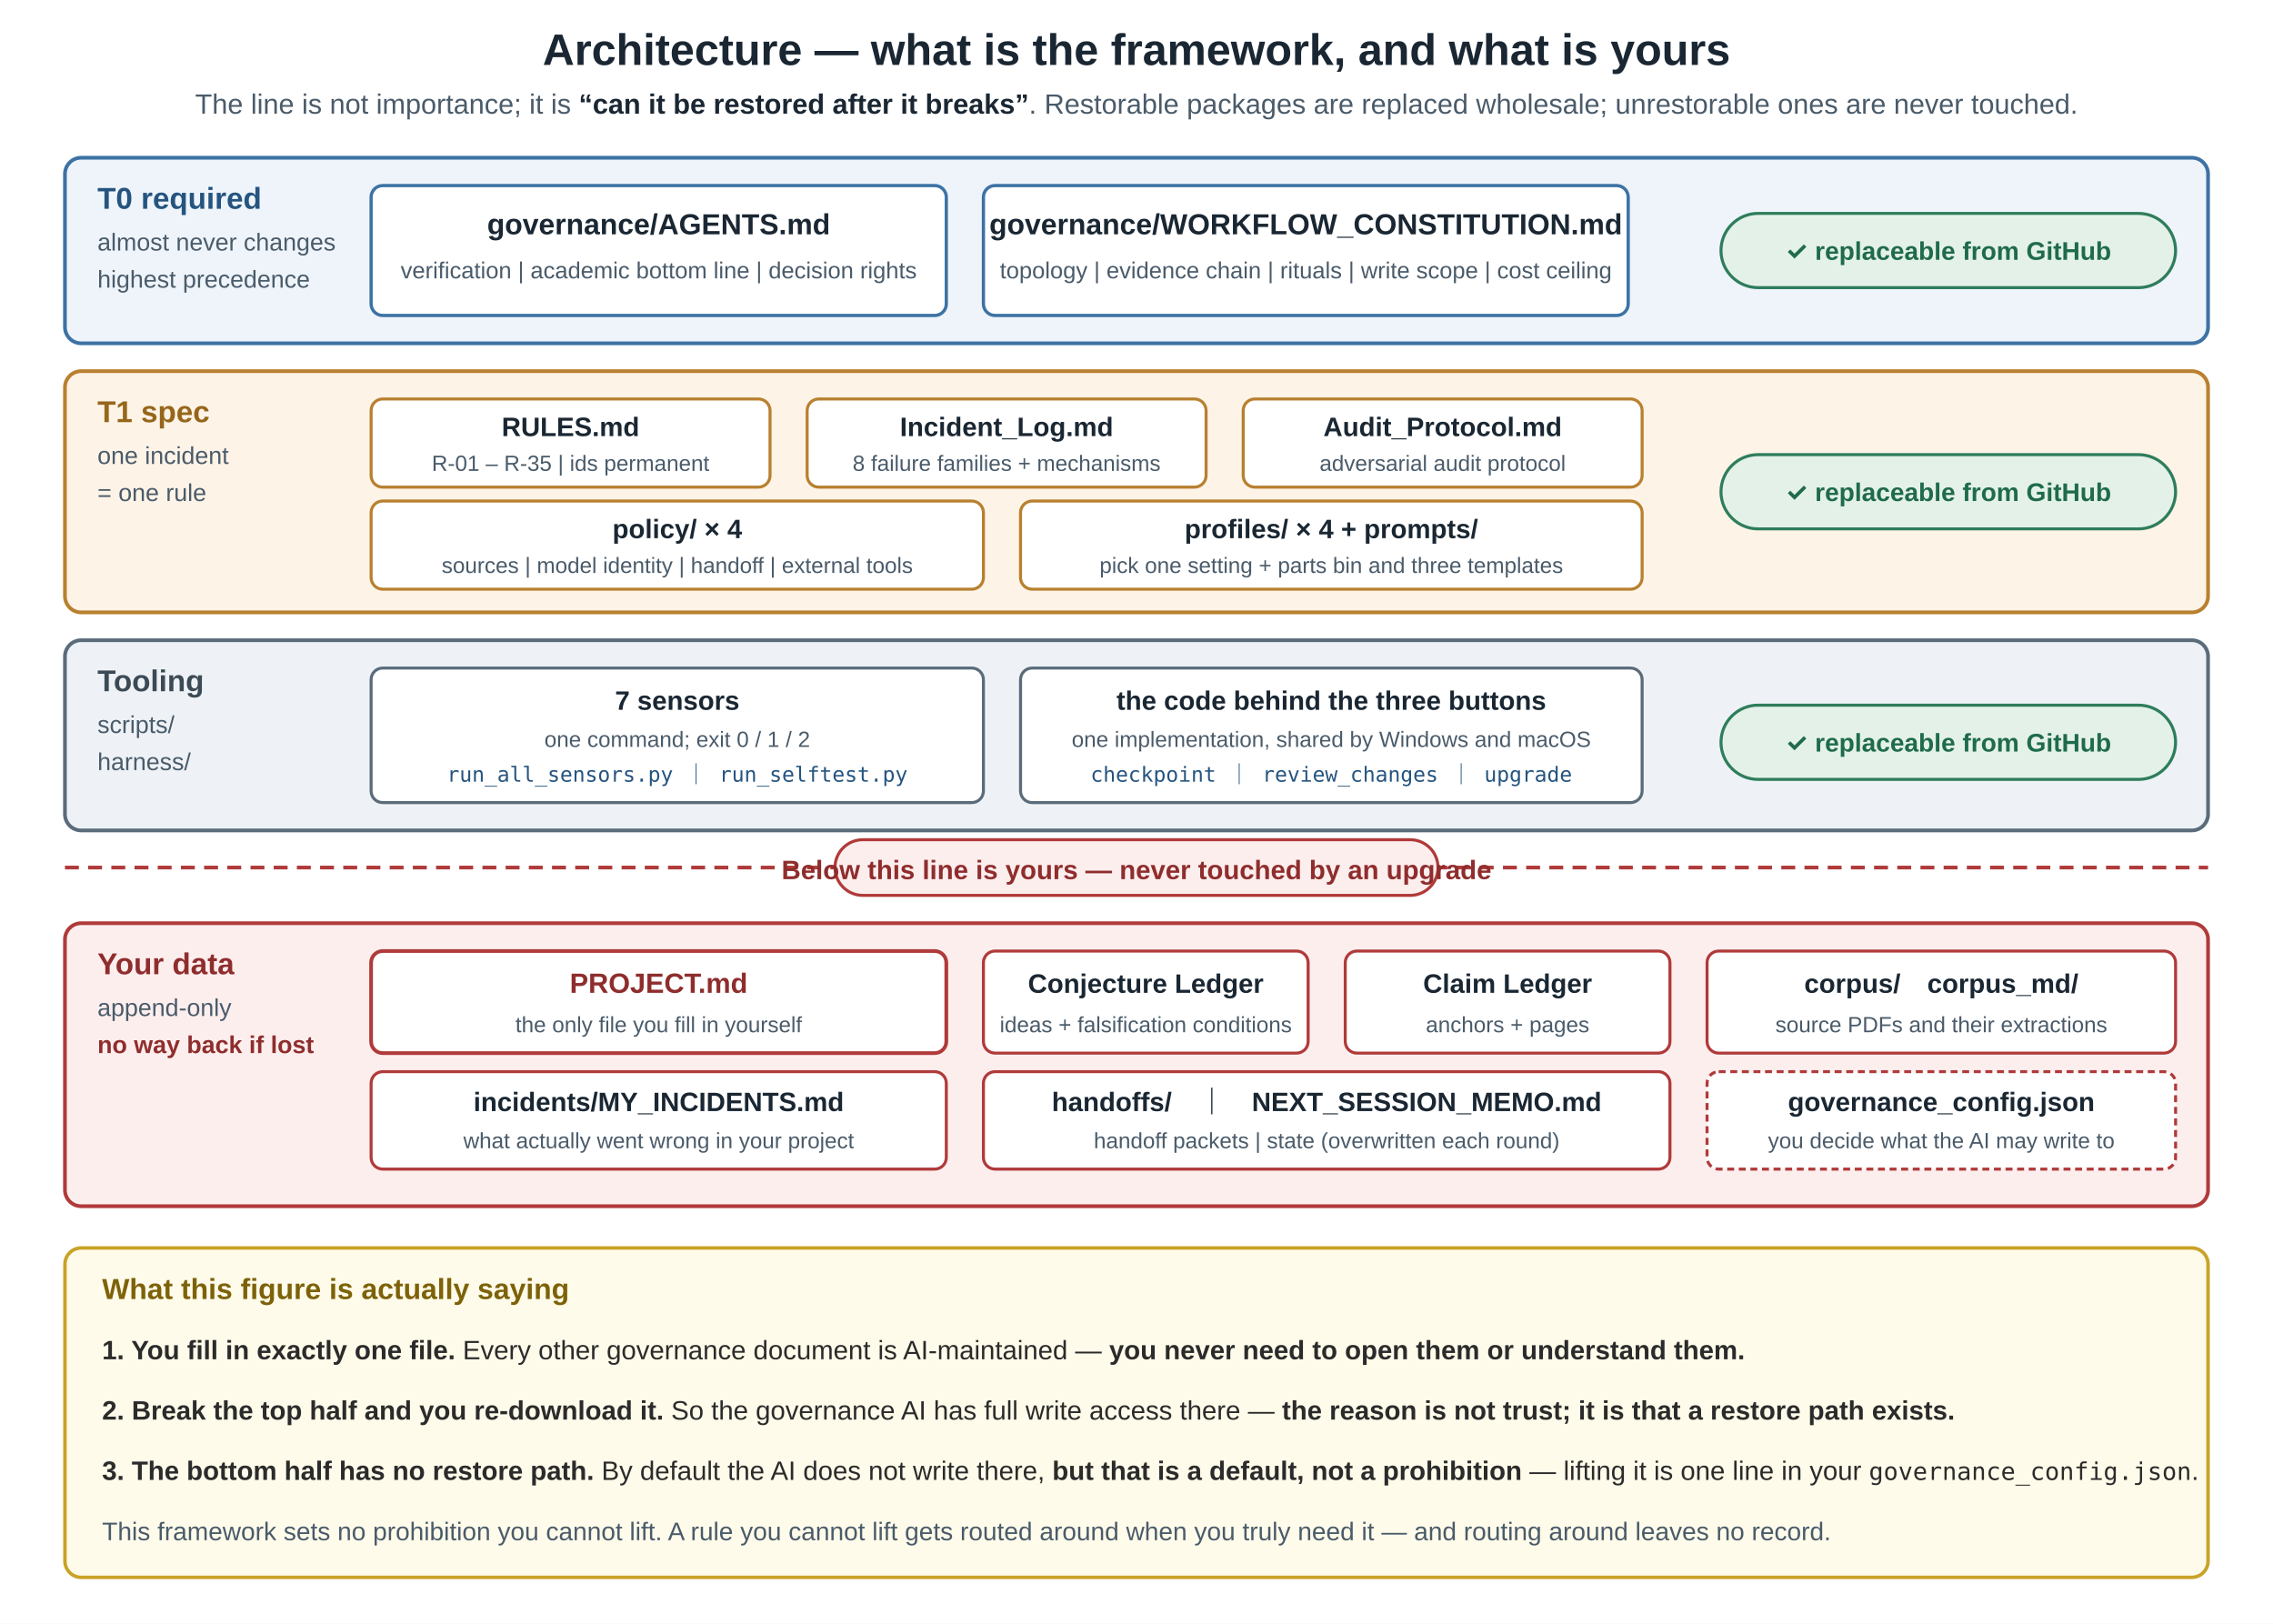
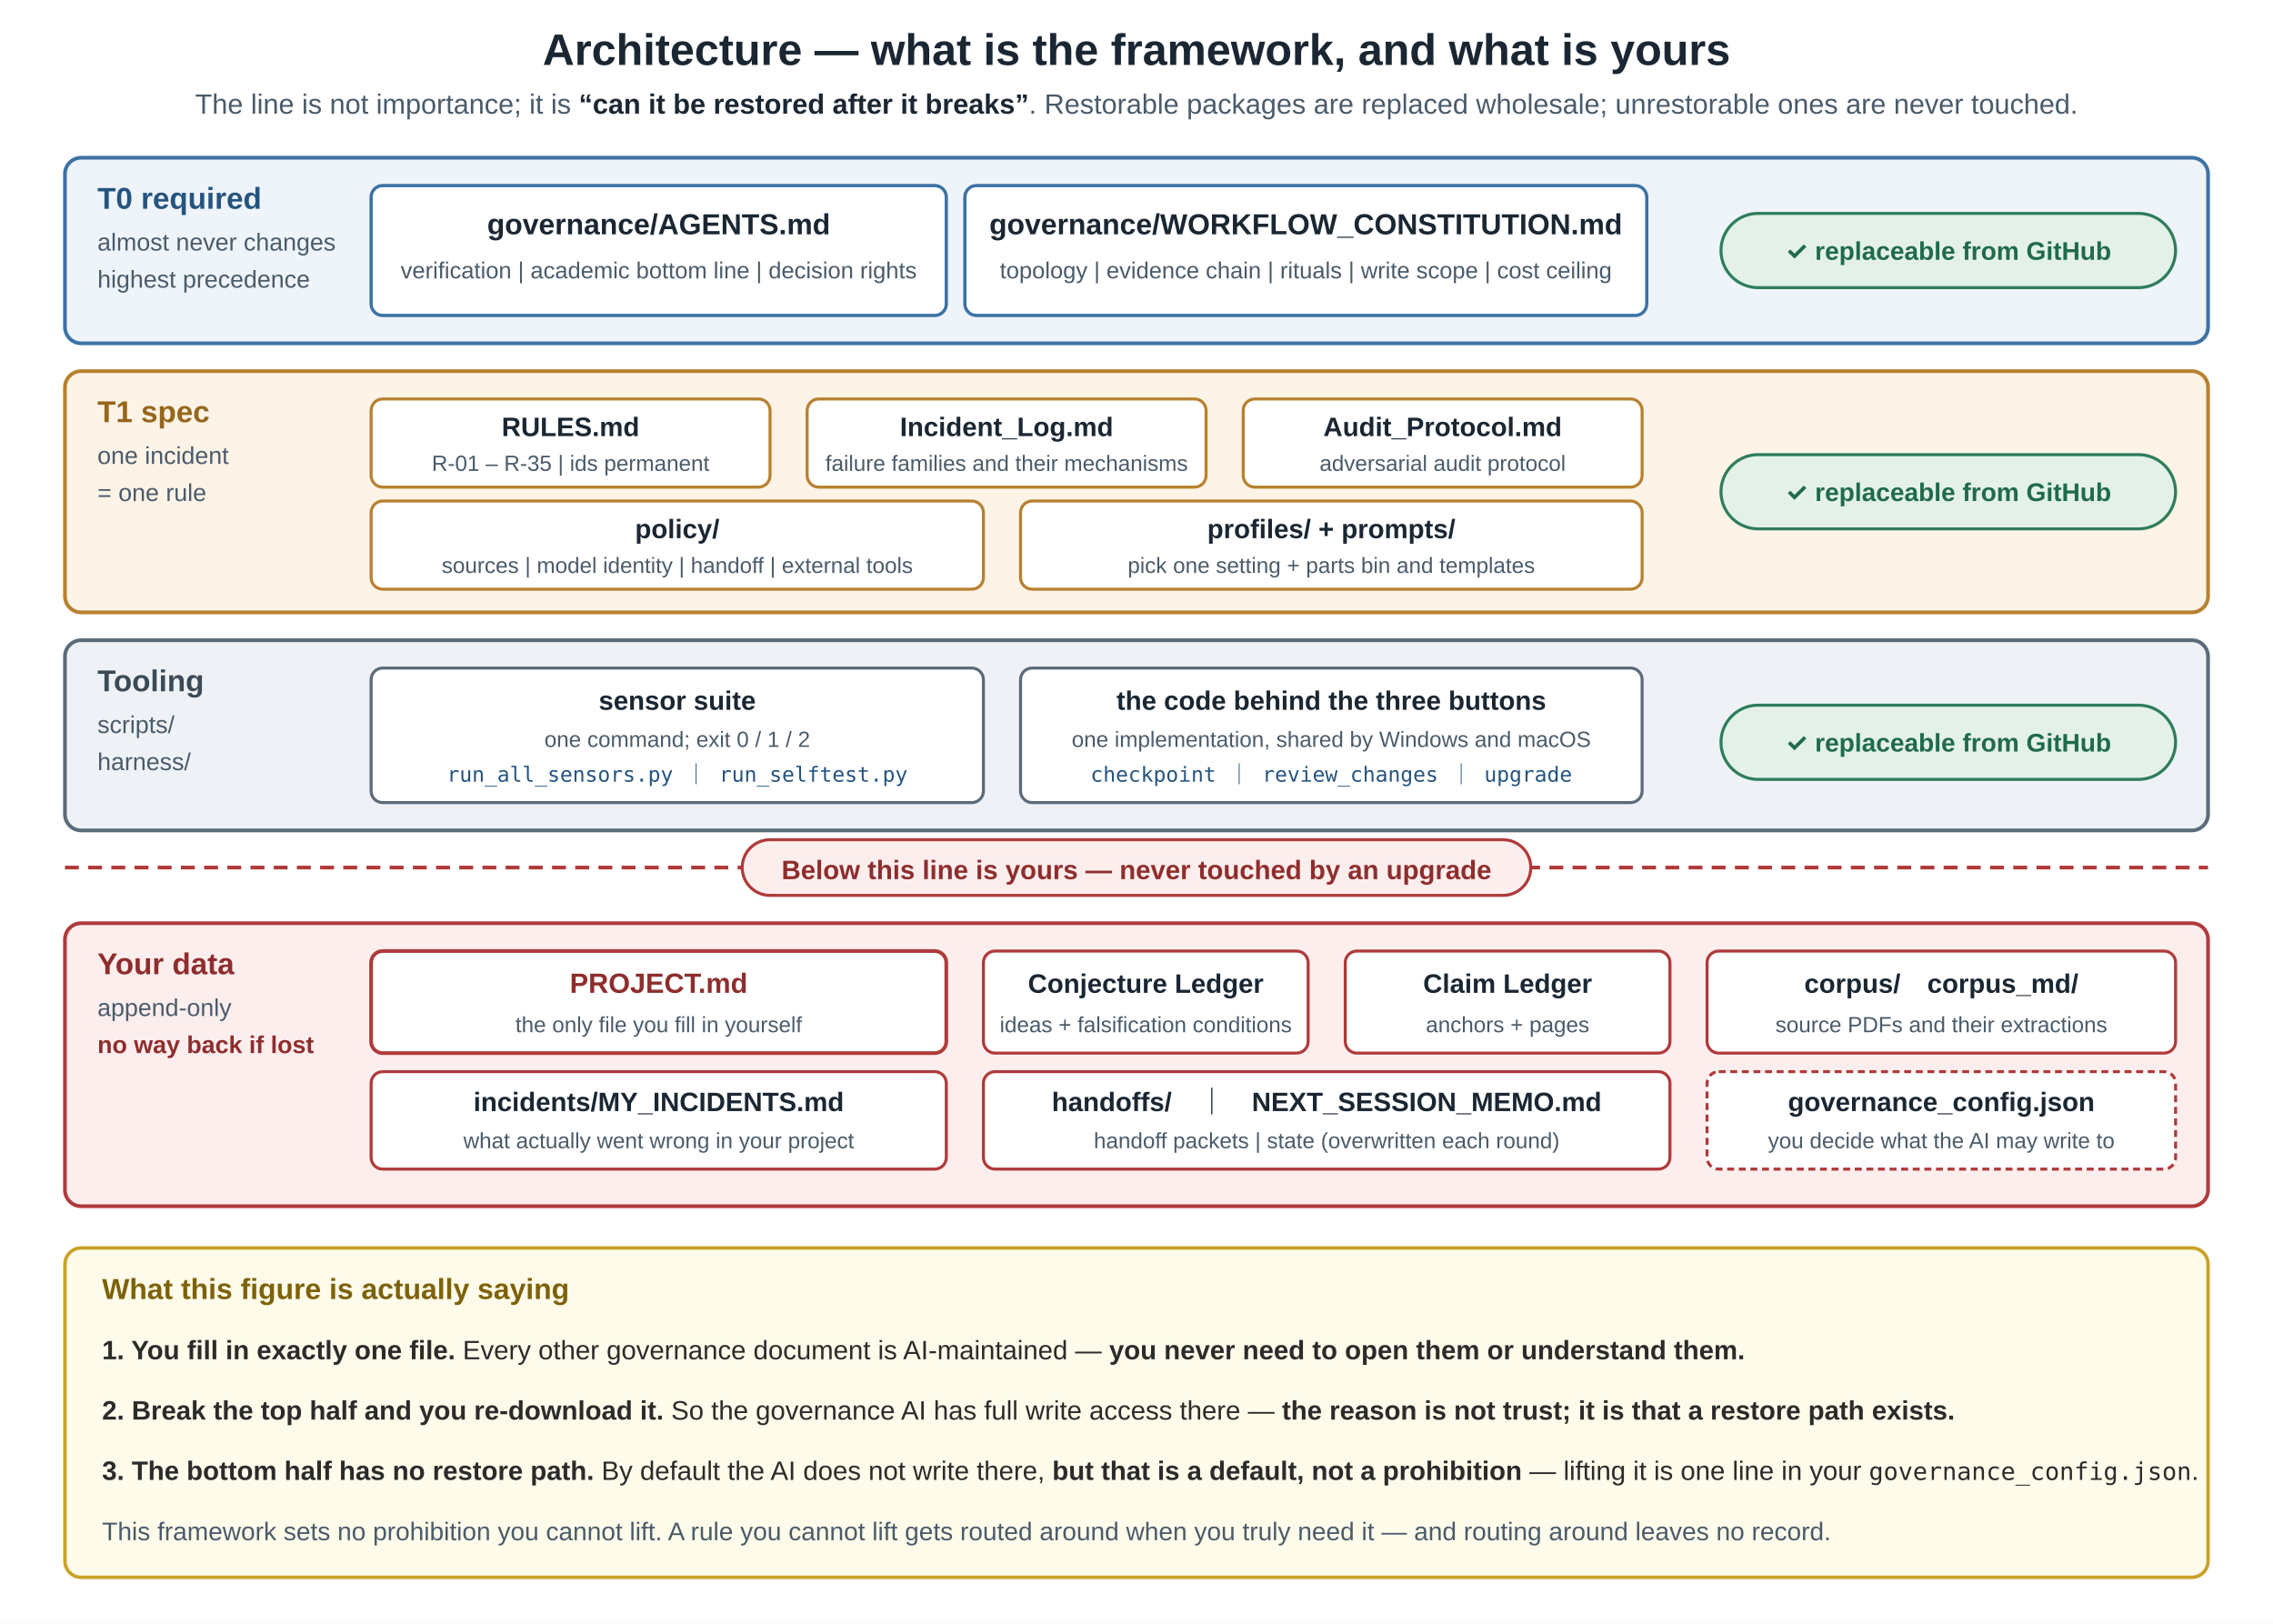
<svg xmlns="http://www.w3.org/2000/svg" viewBox="0 0 980 700" width="980" height="700" font-family="-apple-system, Segoe UI, Helvetica Neue, Arial, sans-serif">
  <rect x="0" y="0" width="980" height="700" fill="#ffffff" />
  <defs>
    <marker id="ar" markerWidth="9" markerHeight="9" refX="8" refY="3" orient="auto">
      <path d="M0,0 L0,6 L8,3 z" fill="#5a6b7a" />
    </marker>
  </defs>
  <text x="490" y="28" text-anchor="middle" font-size="19" font-weight="bold" fill="#1a2733">Architecture — what is the framework, and what is yours</text>
  <text x="490" y="49" text-anchor="middle" font-size="12" fill="#4a5b6a">The line is not importance; it is <tspan font-weight="bold" fill="#1a2733">“can it be restored after it breaks”</tspan>. Restorable packages are replaced wholesale; unrestorable ones are never touched.</text>
  <rect x="28" y="68" width="924" height="80" rx="7" fill="#eef4fa" stroke="#3d72a4" stroke-width="1.6" />
  <text x="42" y="90" font-size="13" font-weight="bold" fill="#25547f">T0 required</text>
  <text x="42" y="108" font-size="10.5" fill="#4a5b6a">almost never changes</text>
  <text x="42" y="124" font-size="10.5" fill="#4a5b6a">highest precedence</text>
  <rect x="160" y="80" width="248" height="56" rx="5" fill="#fff" stroke="#3d72a4" stroke-width="1.4" />
  <text x="284" y="101" text-anchor="middle" font-size="12.5" font-weight="bold" fill="#1a2733">governance/AGENTS.md</text>
  <text x="284" y="120" text-anchor="middle" font-size="10" fill="#4a5b6a">verification | academic bottom line | decision rights</text>
-   <rect x="424" y="80" width="278" height="56" rx="5" fill="#fff" stroke="#3d72a4" stroke-width="1.4" />
+   <rect x="416" y="80" width="294" height="56" rx="5" fill="#fff" stroke="#3d72a4" stroke-width="1.4" />
  <text x="563" y="101" text-anchor="middle" font-size="12.5" font-weight="bold" fill="#1a2733">governance/WORKFLOW_CONSTITUTION.md</text>
  <text x="563" y="120" text-anchor="middle" font-size="10" fill="#4a5b6a">topology | evidence chain | rituals | write scope | cost ceiling</text>
  <rect x="742" y="92" width="196" height="32" rx="16" fill="#e4f1e9" stroke="#2e7d5b" stroke-width="1.3" />
  <text x="840" y="112" text-anchor="middle" font-size="11" font-weight="bold" fill="#1f6b4a">✓ replaceable from GitHub</text>
  <rect x="28" y="160" width="924" height="104" rx="7" fill="#fdf3e7" stroke="#b8802f" stroke-width="1.6" />
  <text x="42" y="182" font-size="13" font-weight="bold" fill="#96661a">T1 spec</text>
  <text x="42" y="200" font-size="10.5" fill="#4a5b6a">one incident</text>
  <text x="42" y="216" font-size="10.5" fill="#4a5b6a">= one rule</text>
  <rect x="160" y="172" width="172" height="38" rx="5" fill="#fff" stroke="#b8802f" stroke-width="1.3" />
  <text x="246" y="188" text-anchor="middle" font-size="11.5" font-weight="bold" fill="#1a2733">RULES.md</text>
  <text x="246" y="203" text-anchor="middle" font-size="9.5" fill="#4a5b6a">R-01 – R-35 | ids permanent</text>
  <rect x="348" y="172" width="172" height="38" rx="5" fill="#fff" stroke="#b8802f" stroke-width="1.3" />
  <text x="434" y="188" text-anchor="middle" font-size="11.5" font-weight="bold" fill="#1a2733">Incident_Log.md</text>
-   <text x="434" y="203" text-anchor="middle" font-size="9.5" fill="#4a5b6a">8 failure families + mechanisms</text>
+   <text x="434" y="203" text-anchor="middle" font-size="9.5" fill="#4a5b6a">failure families and their mechanisms</text>
  <rect x="536" y="172" width="172" height="38" rx="5" fill="#fff" stroke="#b8802f" stroke-width="1.3" />
  <text x="622" y="188" text-anchor="middle" font-size="11.5" font-weight="bold" fill="#1a2733">Audit_Protocol.md</text>
  <text x="622" y="203" text-anchor="middle" font-size="9.5" fill="#4a5b6a">adversarial audit protocol</text>
  <rect x="160" y="216" width="264" height="38" rx="5" fill="#fff" stroke="#b8802f" stroke-width="1.3" />
-   <text x="292" y="232" text-anchor="middle" font-size="11.5" font-weight="bold" fill="#1a2733">policy/ × 4</text>
+   <text x="292" y="232" text-anchor="middle" font-size="11.5" font-weight="bold" fill="#1a2733">policy/</text>
  <text x="292" y="247" text-anchor="middle" font-size="9.5" fill="#4a5b6a">sources | model identity | handoff | external tools</text>
  <rect x="440" y="216" width="268" height="38" rx="5" fill="#fff" stroke="#b8802f" stroke-width="1.3" />
-   <text x="574" y="232" text-anchor="middle" font-size="11.5" font-weight="bold" fill="#1a2733">profiles/ × 4  +  prompts/</text>
-   <text x="574" y="247" text-anchor="middle" font-size="9.5" fill="#4a5b6a">pick one setting  +  parts bin and three templates</text>
+   <text x="574" y="232" text-anchor="middle" font-size="11.5" font-weight="bold" fill="#1a2733">profiles/  +  prompts/</text>
+   <text x="574" y="247" text-anchor="middle" font-size="9.5" fill="#4a5b6a">pick one setting  +  parts bin and templates</text>
  <rect x="742" y="196" width="196" height="32" rx="16" fill="#e4f1e9" stroke="#2e7d5b" stroke-width="1.3" />
  <text x="840" y="216" text-anchor="middle" font-size="11" font-weight="bold" fill="#1f6b4a">✓ replaceable from GitHub</text>
  <rect x="28" y="276" width="924" height="82" rx="7" fill="#eef2f6" stroke="#5a6b7a" stroke-width="1.6" />
  <text x="42" y="298" font-size="13" font-weight="bold" fill="#3c4a56">Tooling</text>
  <text x="42" y="316" font-size="10.5" fill="#4a5b6a">scripts/</text>
  <text x="42" y="332" font-size="10.5" fill="#4a5b6a">harness/</text>
  <rect x="160" y="288" width="264" height="58" rx="5" fill="#fff" stroke="#5a6b7a" stroke-width="1.3" />
-   <text x="292" y="306" text-anchor="middle" font-size="11.5" font-weight="bold" fill="#1a2733">7 sensors</text>
+   <text x="292" y="306" text-anchor="middle" font-size="11.5" font-weight="bold" fill="#1a2733">sensor suite</text>
  <text x="292" y="322" text-anchor="middle" font-size="9.5" fill="#4a5b6a">one command; exit 0 / 1 / 2</text>
  <text x="292" y="337" text-anchor="middle" font-size="9" fill="#25547f" font-family="monospace">run_all_sensors.py ｜ run_selftest.py</text>
  <rect x="440" y="288" width="268" height="58" rx="5" fill="#fff" stroke="#5a6b7a" stroke-width="1.3" />
  <text x="574" y="306" text-anchor="middle" font-size="11.5" font-weight="bold" fill="#1a2733">the code behind the three buttons</text>
  <text x="574" y="322" text-anchor="middle" font-size="9.5" fill="#4a5b6a">one implementation, shared by Windows and macOS</text>
  <text x="574" y="337" text-anchor="middle" font-size="9" fill="#25547f" font-family="monospace">checkpoint ｜ review_changes ｜ upgrade</text>
  <rect x="742" y="304" width="196" height="32" rx="16" fill="#e4f1e9" stroke="#2e7d5b" stroke-width="1.3" />
  <text x="840" y="324" text-anchor="middle" font-size="11" font-weight="bold" fill="#1f6b4a">✓ replaceable from GitHub</text>
  <line x1="28" y1="374" x2="952" y2="374" stroke="#b03a3a" stroke-width="1.6" stroke-dasharray="6 4" />
-   <rect x="360" y="362" width="260" height="24" rx="12" fill="#fdeeee" stroke="#b03a3a" stroke-width="1.3" />
+   <rect x="320" y="362" width="340" height="24" rx="12" fill="#fdeeee" stroke="#b03a3a" stroke-width="1.3" />
  <text x="490" y="379" text-anchor="middle" font-size="11.5" font-weight="bold" fill="#8f2d2d">Below this line is yours — never touched by an upgrade</text>
  <rect x="28" y="398" width="924" height="122" rx="7" fill="#fdeeee" stroke="#b03a3a" stroke-width="1.6" />
  <text x="42" y="420" font-size="13" font-weight="bold" fill="#8f2d2d">Your data</text>
  <text x="42" y="438" font-size="10.5" fill="#4a5b6a">append-only</text>
  <text x="42" y="454" font-size="10.5" fill="#8f2d2d" font-weight="bold">no way back if lost</text>
  <rect x="160" y="410" width="248" height="44" rx="5" fill="#fff" stroke="#b03a3a" stroke-width="1.6" />
  <text x="284" y="428" text-anchor="middle" font-size="12" font-weight="bold" fill="#8f2d2d">PROJECT.md</text>
  <text x="284" y="445" text-anchor="middle" font-size="9.5" fill="#4a5b6a">the only file you fill in yourself</text>
  <rect x="424" y="410" width="140" height="44" rx="5" fill="#fff" stroke="#b03a3a" stroke-width="1.3" />
  <text x="494" y="428" text-anchor="middle" font-size="11.5" font-weight="bold" fill="#1a2733">Conjecture Ledger</text>
  <text x="494" y="445" text-anchor="middle" font-size="9.5" fill="#4a5b6a">ideas + falsification conditions</text>
  <rect x="580" y="410" width="140" height="44" rx="5" fill="#fff" stroke="#b03a3a" stroke-width="1.3" />
  <text x="650" y="428" text-anchor="middle" font-size="11.5" font-weight="bold" fill="#1a2733">Claim Ledger</text>
  <text x="650" y="445" text-anchor="middle" font-size="9.5" fill="#4a5b6a">anchors + pages</text>
  <rect x="736" y="410" width="202" height="44" rx="5" fill="#fff" stroke="#b03a3a" stroke-width="1.3" />
  <text x="837" y="428" text-anchor="middle" font-size="11.5" font-weight="bold" fill="#1a2733">corpus/　corpus_md/</text>
  <text x="837" y="445" text-anchor="middle" font-size="9.5" fill="#4a5b6a">source PDFs and their extractions</text>
  <rect x="160" y="462" width="248" height="42" rx="5" fill="#fff" stroke="#b03a3a" stroke-width="1.3" />
  <text x="284" y="479" text-anchor="middle" font-size="11.5" font-weight="bold" fill="#1a2733">incidents/MY_INCIDENTS.md</text>
  <text x="284" y="495" text-anchor="middle" font-size="9.5" fill="#4a5b6a">what actually went wrong in your project</text>
  <rect x="424" y="462" width="296" height="42" rx="5" fill="#fff" stroke="#b03a3a" stroke-width="1.3" />
  <text x="572" y="479" text-anchor="middle" font-size="11.5" font-weight="bold" fill="#1a2733">handoffs/　｜　NEXT_SESSION_MEMO.md</text>
  <text x="572" y="495" text-anchor="middle" font-size="9.5" fill="#4a5b6a">handoff packets  |  state (overwritten each round)</text>
  <rect x="736" y="462" width="202" height="42" rx="5" fill="#fff" stroke="#b03a3a" stroke-width="1.3" stroke-dasharray="3 2" />
  <text x="837" y="479" text-anchor="middle" font-size="11.5" font-weight="bold" fill="#1a2733">governance_config.json</text>
  <text x="837" y="495" text-anchor="middle" font-size="9.5" fill="#4a5b6a">you decide what the AI may write to</text>
  <rect x="28" y="538" width="924" height="142" rx="7" fill="#fffbea" stroke="#c9a227" stroke-width="1.5" />
  <text x="44" y="560" font-size="12.5" font-weight="bold" fill="#7d6209">What this figure is actually saying</text>
  <text x="44" y="586" font-size="11.5" fill="#2b2b2b">
    <tspan font-weight="bold">1. You fill in exactly one file.</tspan> Every other governance document is AI-maintained — <tspan font-weight="bold">you never need to open them or understand them.</tspan>
  </text>
  <text x="44" y="612" font-size="11.5" fill="#2b2b2b">
    <tspan font-weight="bold">2. Break the top half and you re-download it.</tspan> So the governance AI has full write access there — <tspan font-weight="bold">the reason is not trust; it is that a restore path exists.</tspan>
  </text>
  <text x="44" y="638" font-size="11.5" fill="#2b2b2b">
    <tspan font-weight="bold">3. The bottom half has no restore path.</tspan> By default the AI does not write there, <tspan font-weight="bold">but that is a default, not a prohibition</tspan> — lifting it is one line in your <tspan font-family="monospace" font-size="10.5">governance_config.json</tspan>.</text>
  <text x="44" y="664" font-size="11" fill="#4a5b6a">This framework sets no prohibition you cannot lift. A rule you cannot lift gets routed around when you truly need it — and routing around leaves no record.</text>
</svg>
